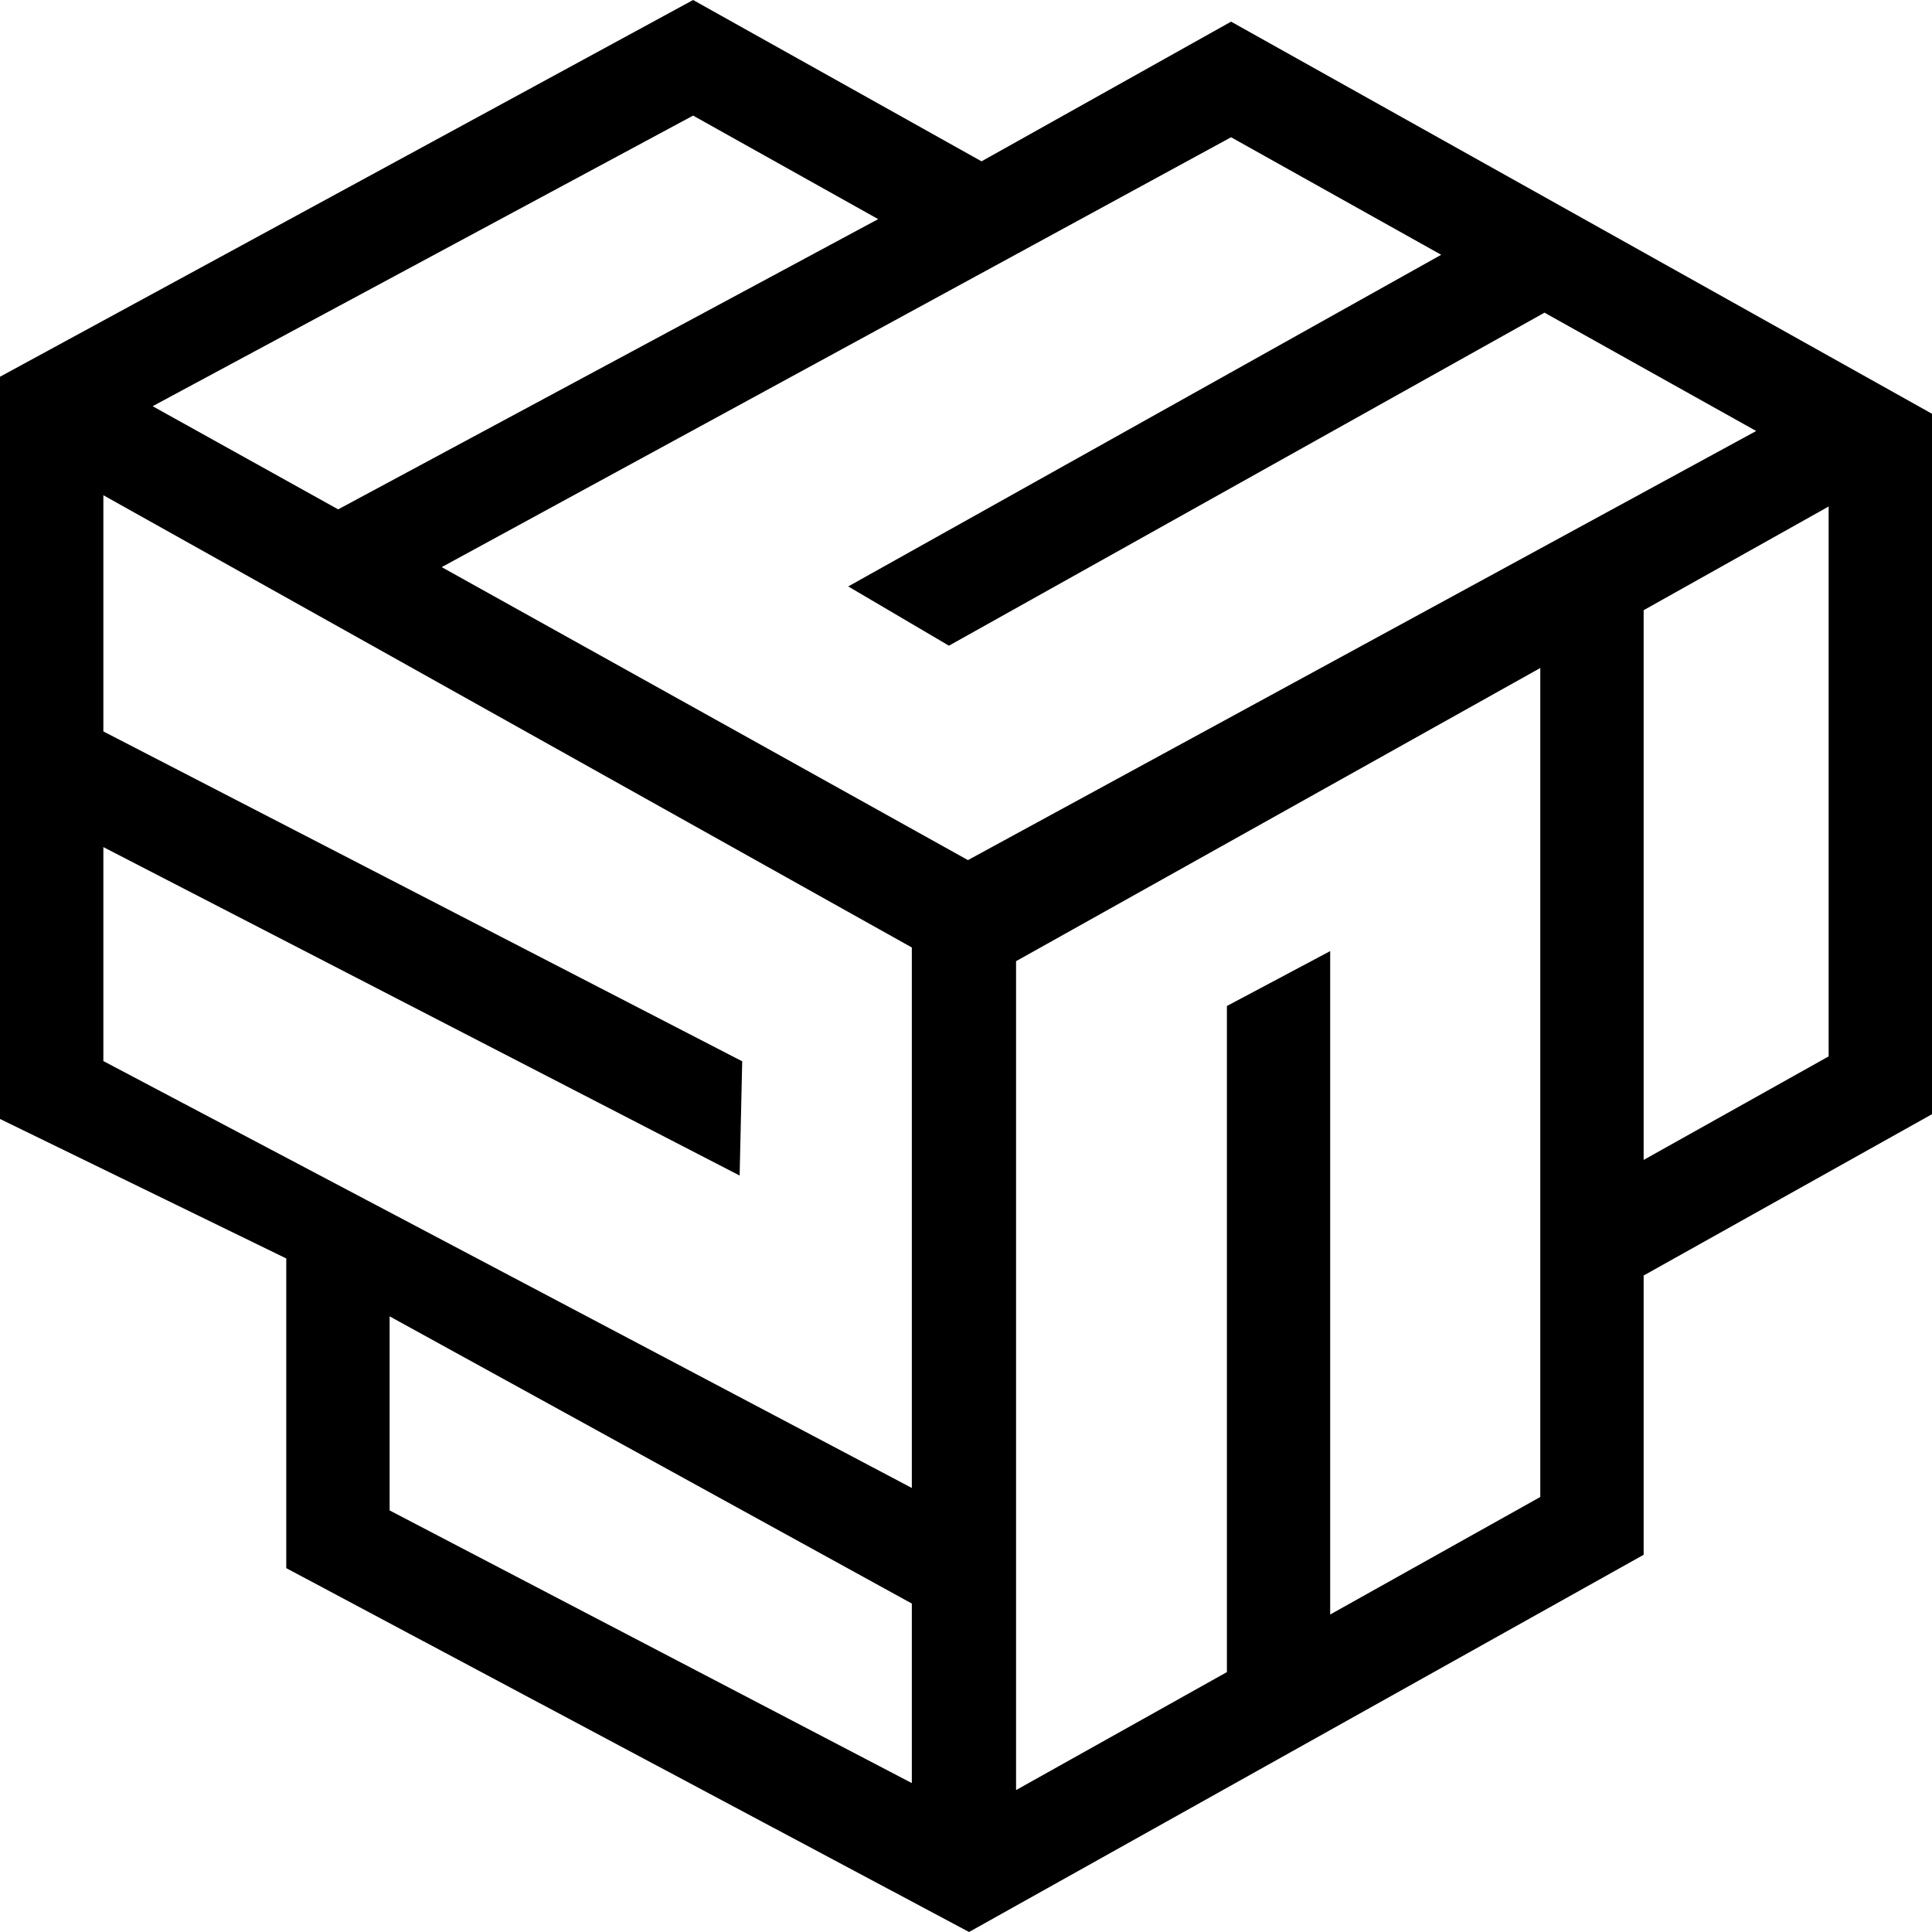
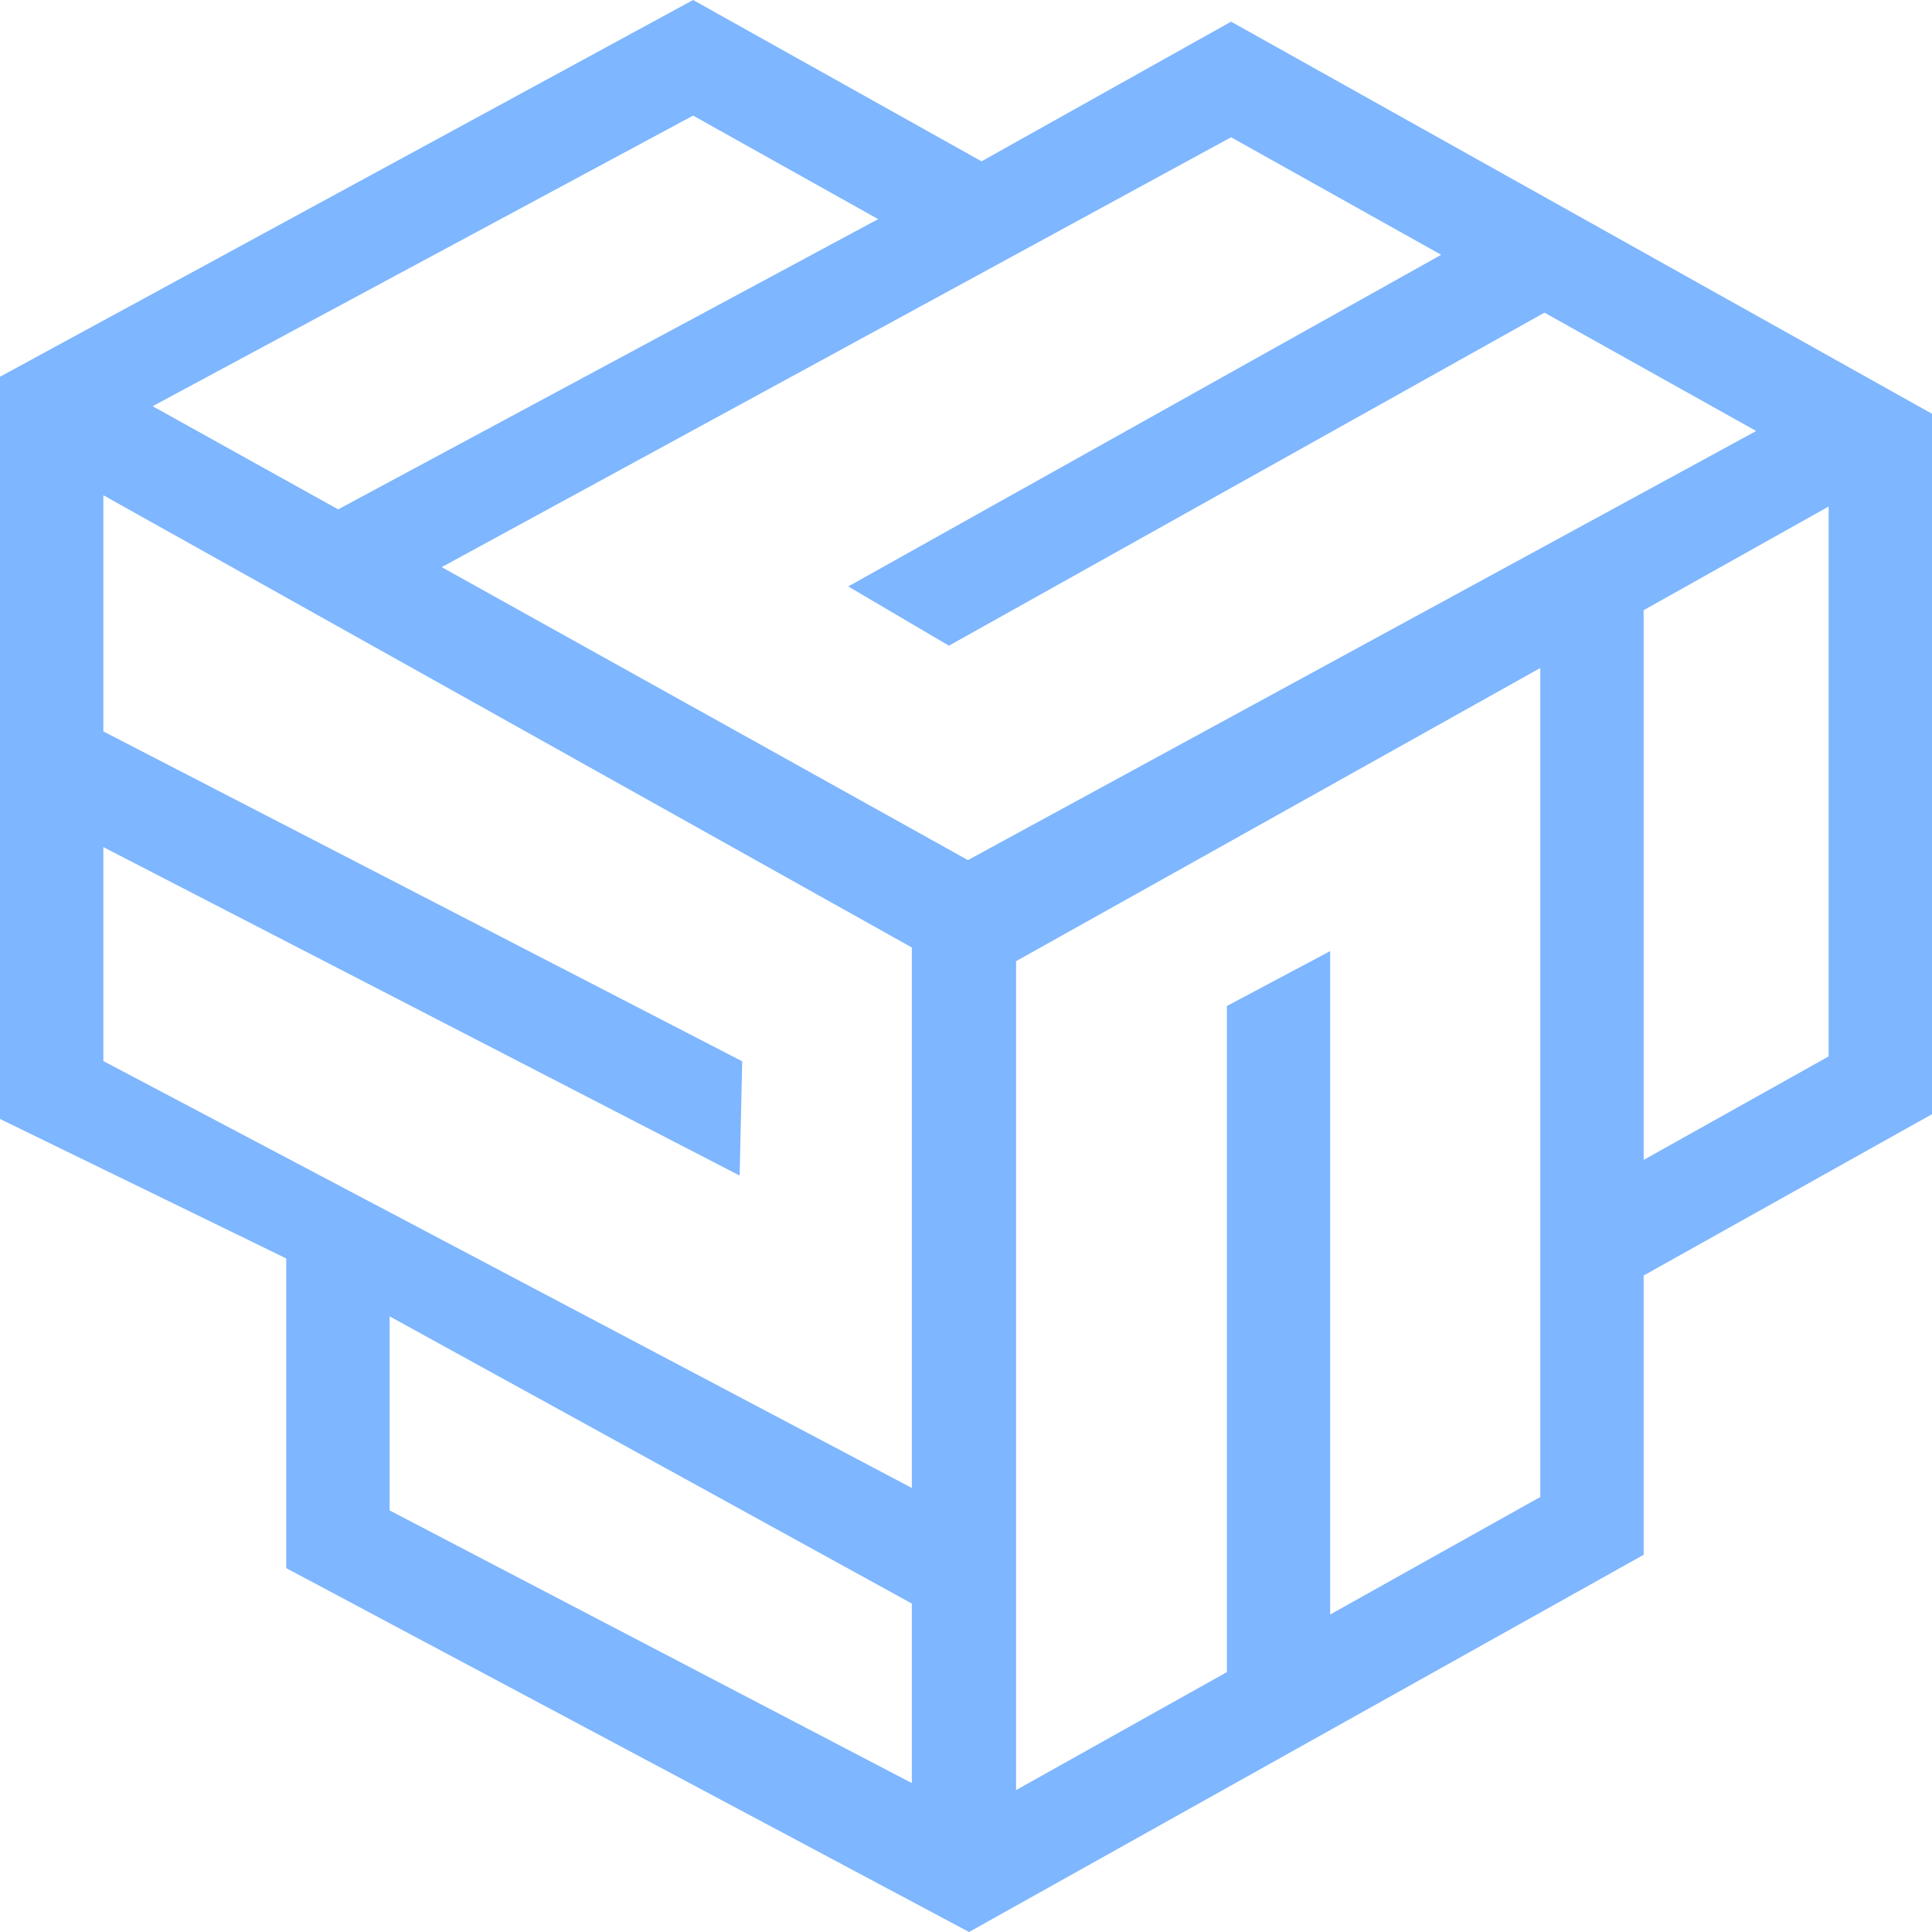
- <svg xmlns="http://www.w3.org/2000/svg" fill="currentColor" fill-rule="evenodd" height="1em" style="flex:none;line-height:1" viewBox="0 0 24 24" width="1em">
-   <path clip-rule="evenodd" d="M0 4.68L8.61 0l3.583 2.004 3.1-1.735L24 5.14v8.701l-3.582 2.004v3.469L12.038 24l-8.482-4.52v-3.847L0 13.9V4.68zm1.284 1.472v2.934l7.936 4.098-.032 1.419-7.904-4.08v2.658l10.043 5.303V11.77L1.284 6.152zm10.741 4.532l9.791-5.33-2.63-1.47-7.398 4.137-1.251-.736 7.366-4.12-2.61-1.46-9.806 5.34 6.538 3.64zM4.2 6.328l6.709-3.606L8.61 1.436l-6.714 3.61L4.2 6.327zm11.04 14.444l-2.618 1.465V11.94l6.512-3.642v10.298l-2.61 1.46v-8.241l-1.283.682v8.277zm-10.4-4.42l6.487 3.568v2.23L4.84 18.763v-2.41zm17.876-3.23v-6.83L20.418 7.58v6.829l2.298-1.286z" />
+ <svg xmlns="http://www.w3.org/2000/svg" viewBox="0 0 24 24" fill="none">
+   <path fill="#7EB6FF" fill-rule="evenodd" d="M0 4.68 8.61 0l3.583 2.004 3.1-1.735L24 5.14v8.701l-3.582 2.004v3.469L12.038 24l-8.482-4.52v-3.847L0 13.9V4.68zm1.284 1.472v2.934l7.936 4.098-.032 1.419-7.904-4.08v2.658l10.043 5.303V11.77L1.284 6.152zm10.741 4.532 9.791-5.33-2.63-1.47-7.398 4.137-1.251-.736 7.366-4.12-2.61-1.46-9.806 5.34 6.538 3.64zM4.2 6.328l6.709-3.606L8.61 1.436l-6.714 3.61L4.2 6.327zm11.04 14.444-2.618 1.465V11.94l6.512-3.642v10.298l-2.61 1.46v-8.241l-1.283.682v8.277zm-10.4-4.42 6.487 3.568v2.23L4.84 18.763v-2.41zm17.876-3.23v-6.83L20.418 7.58v6.829l2.298-1.286z" />
</svg>
